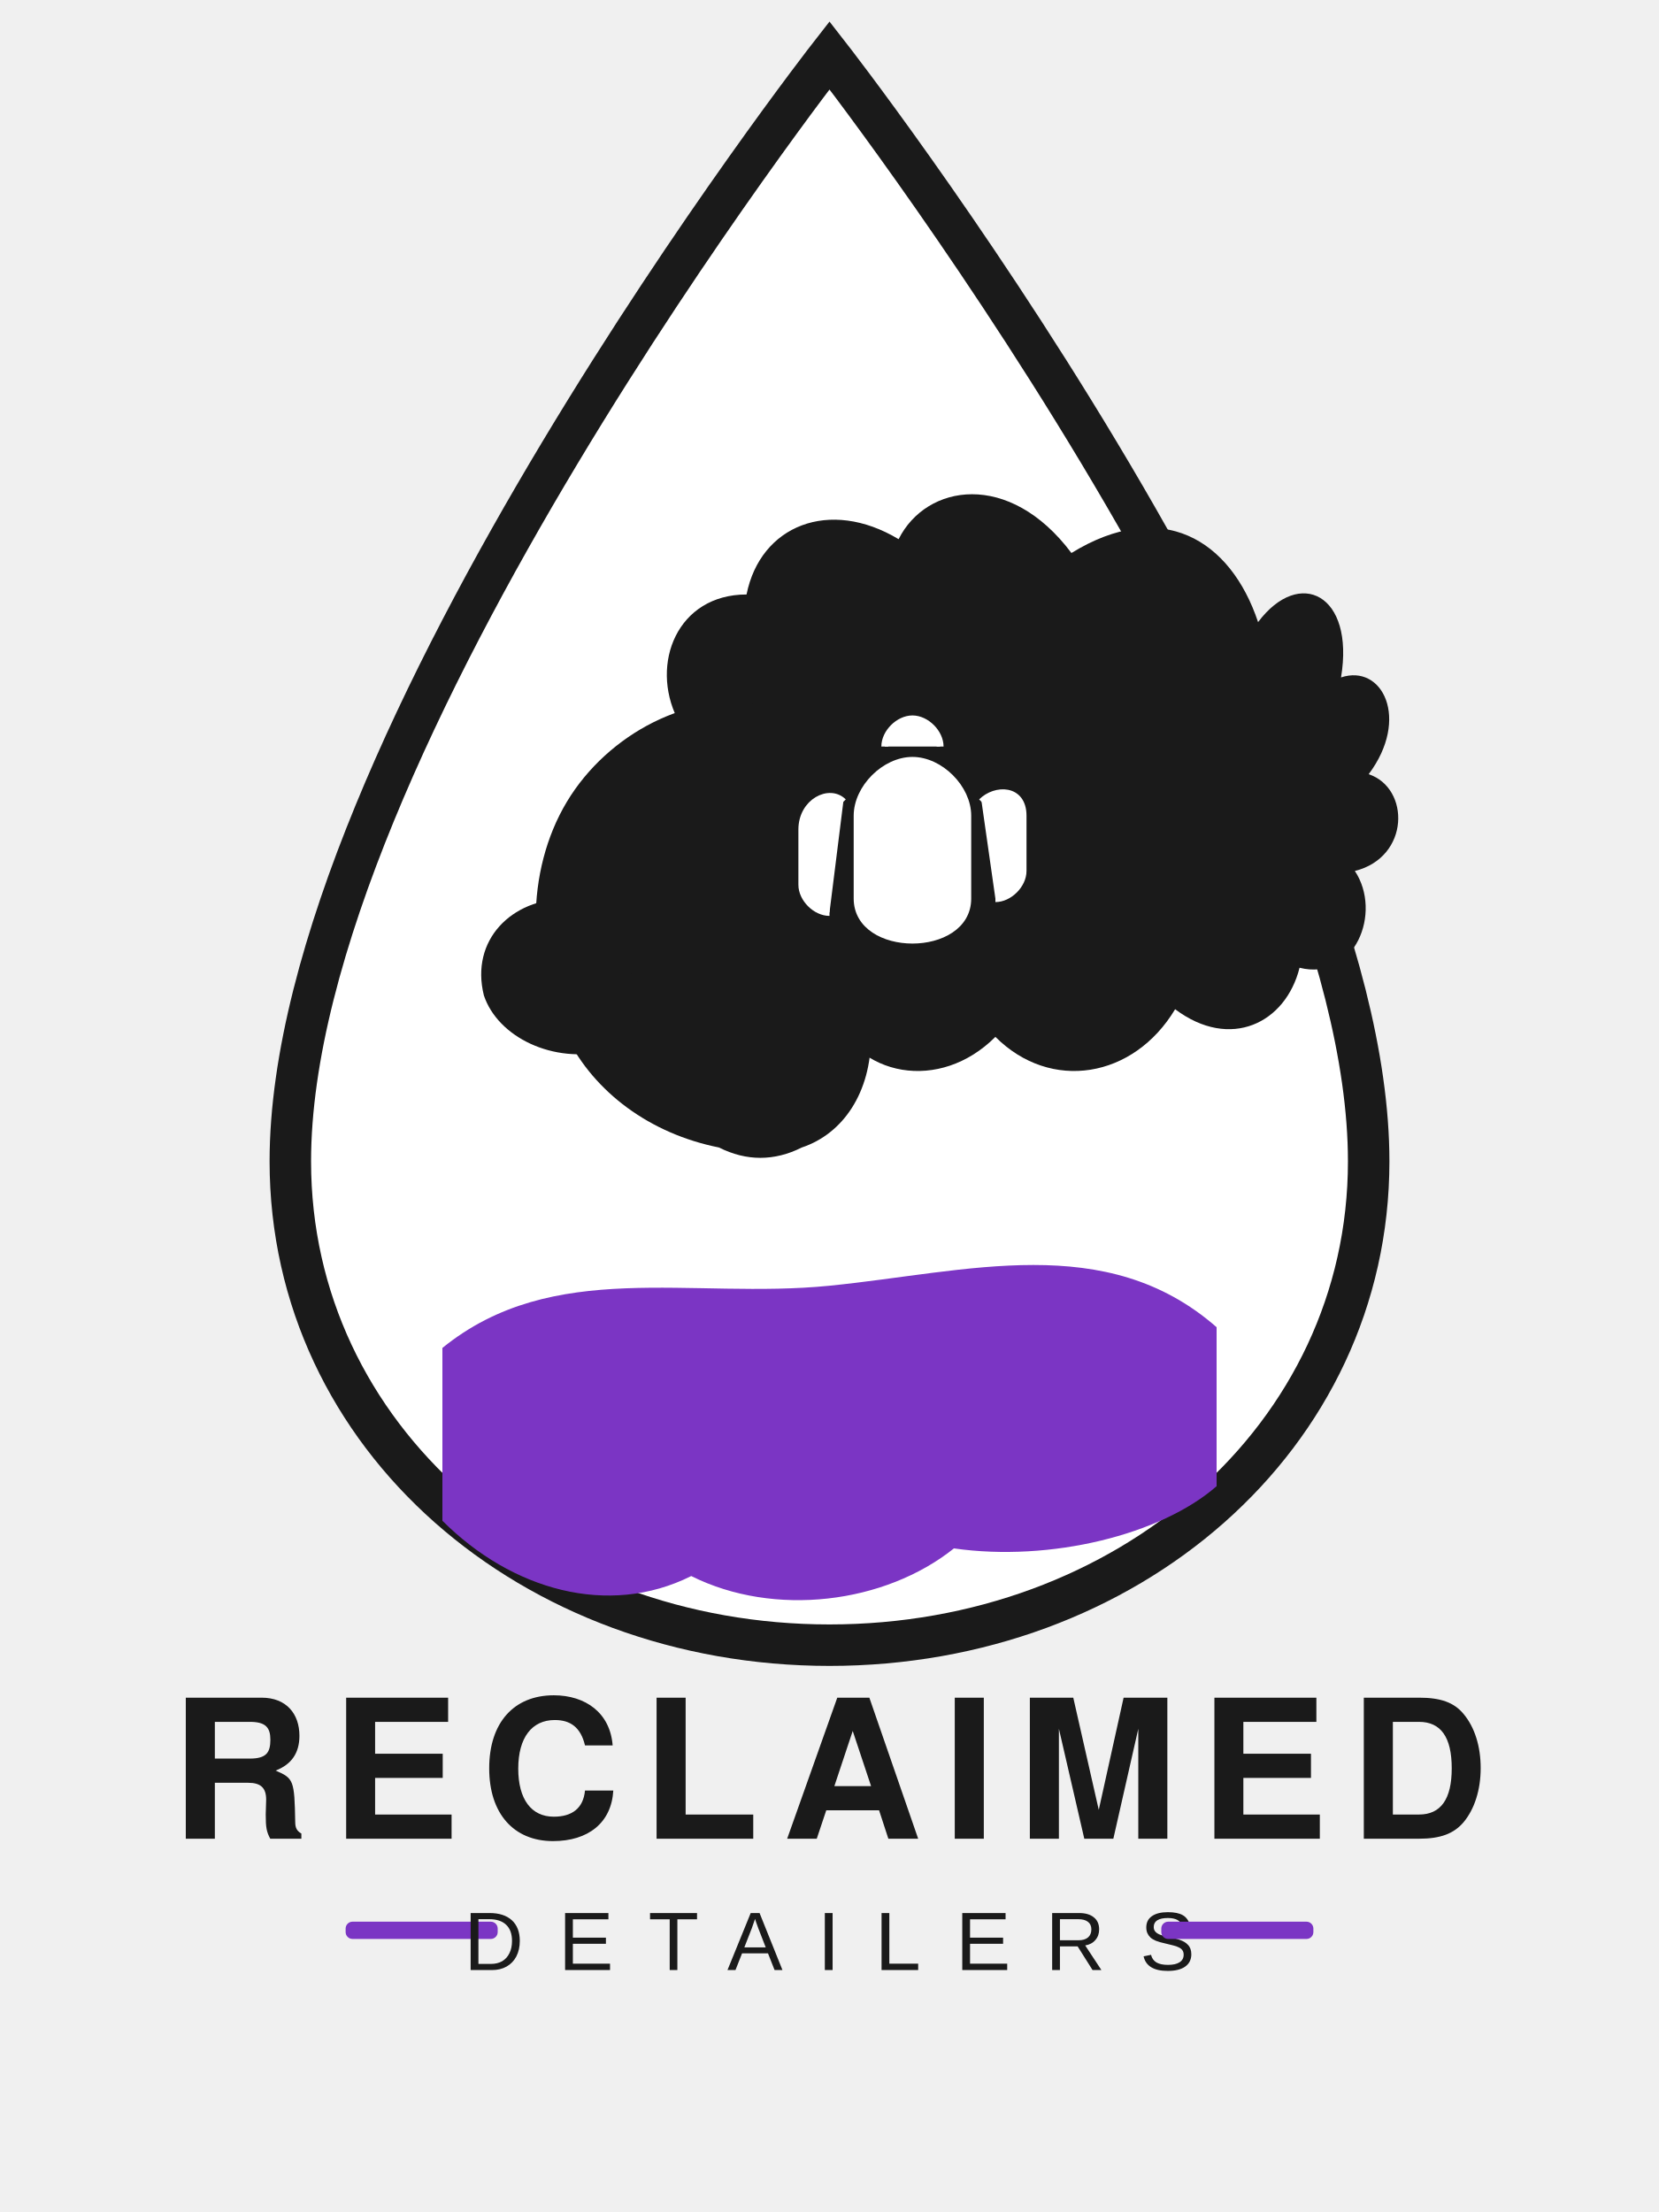
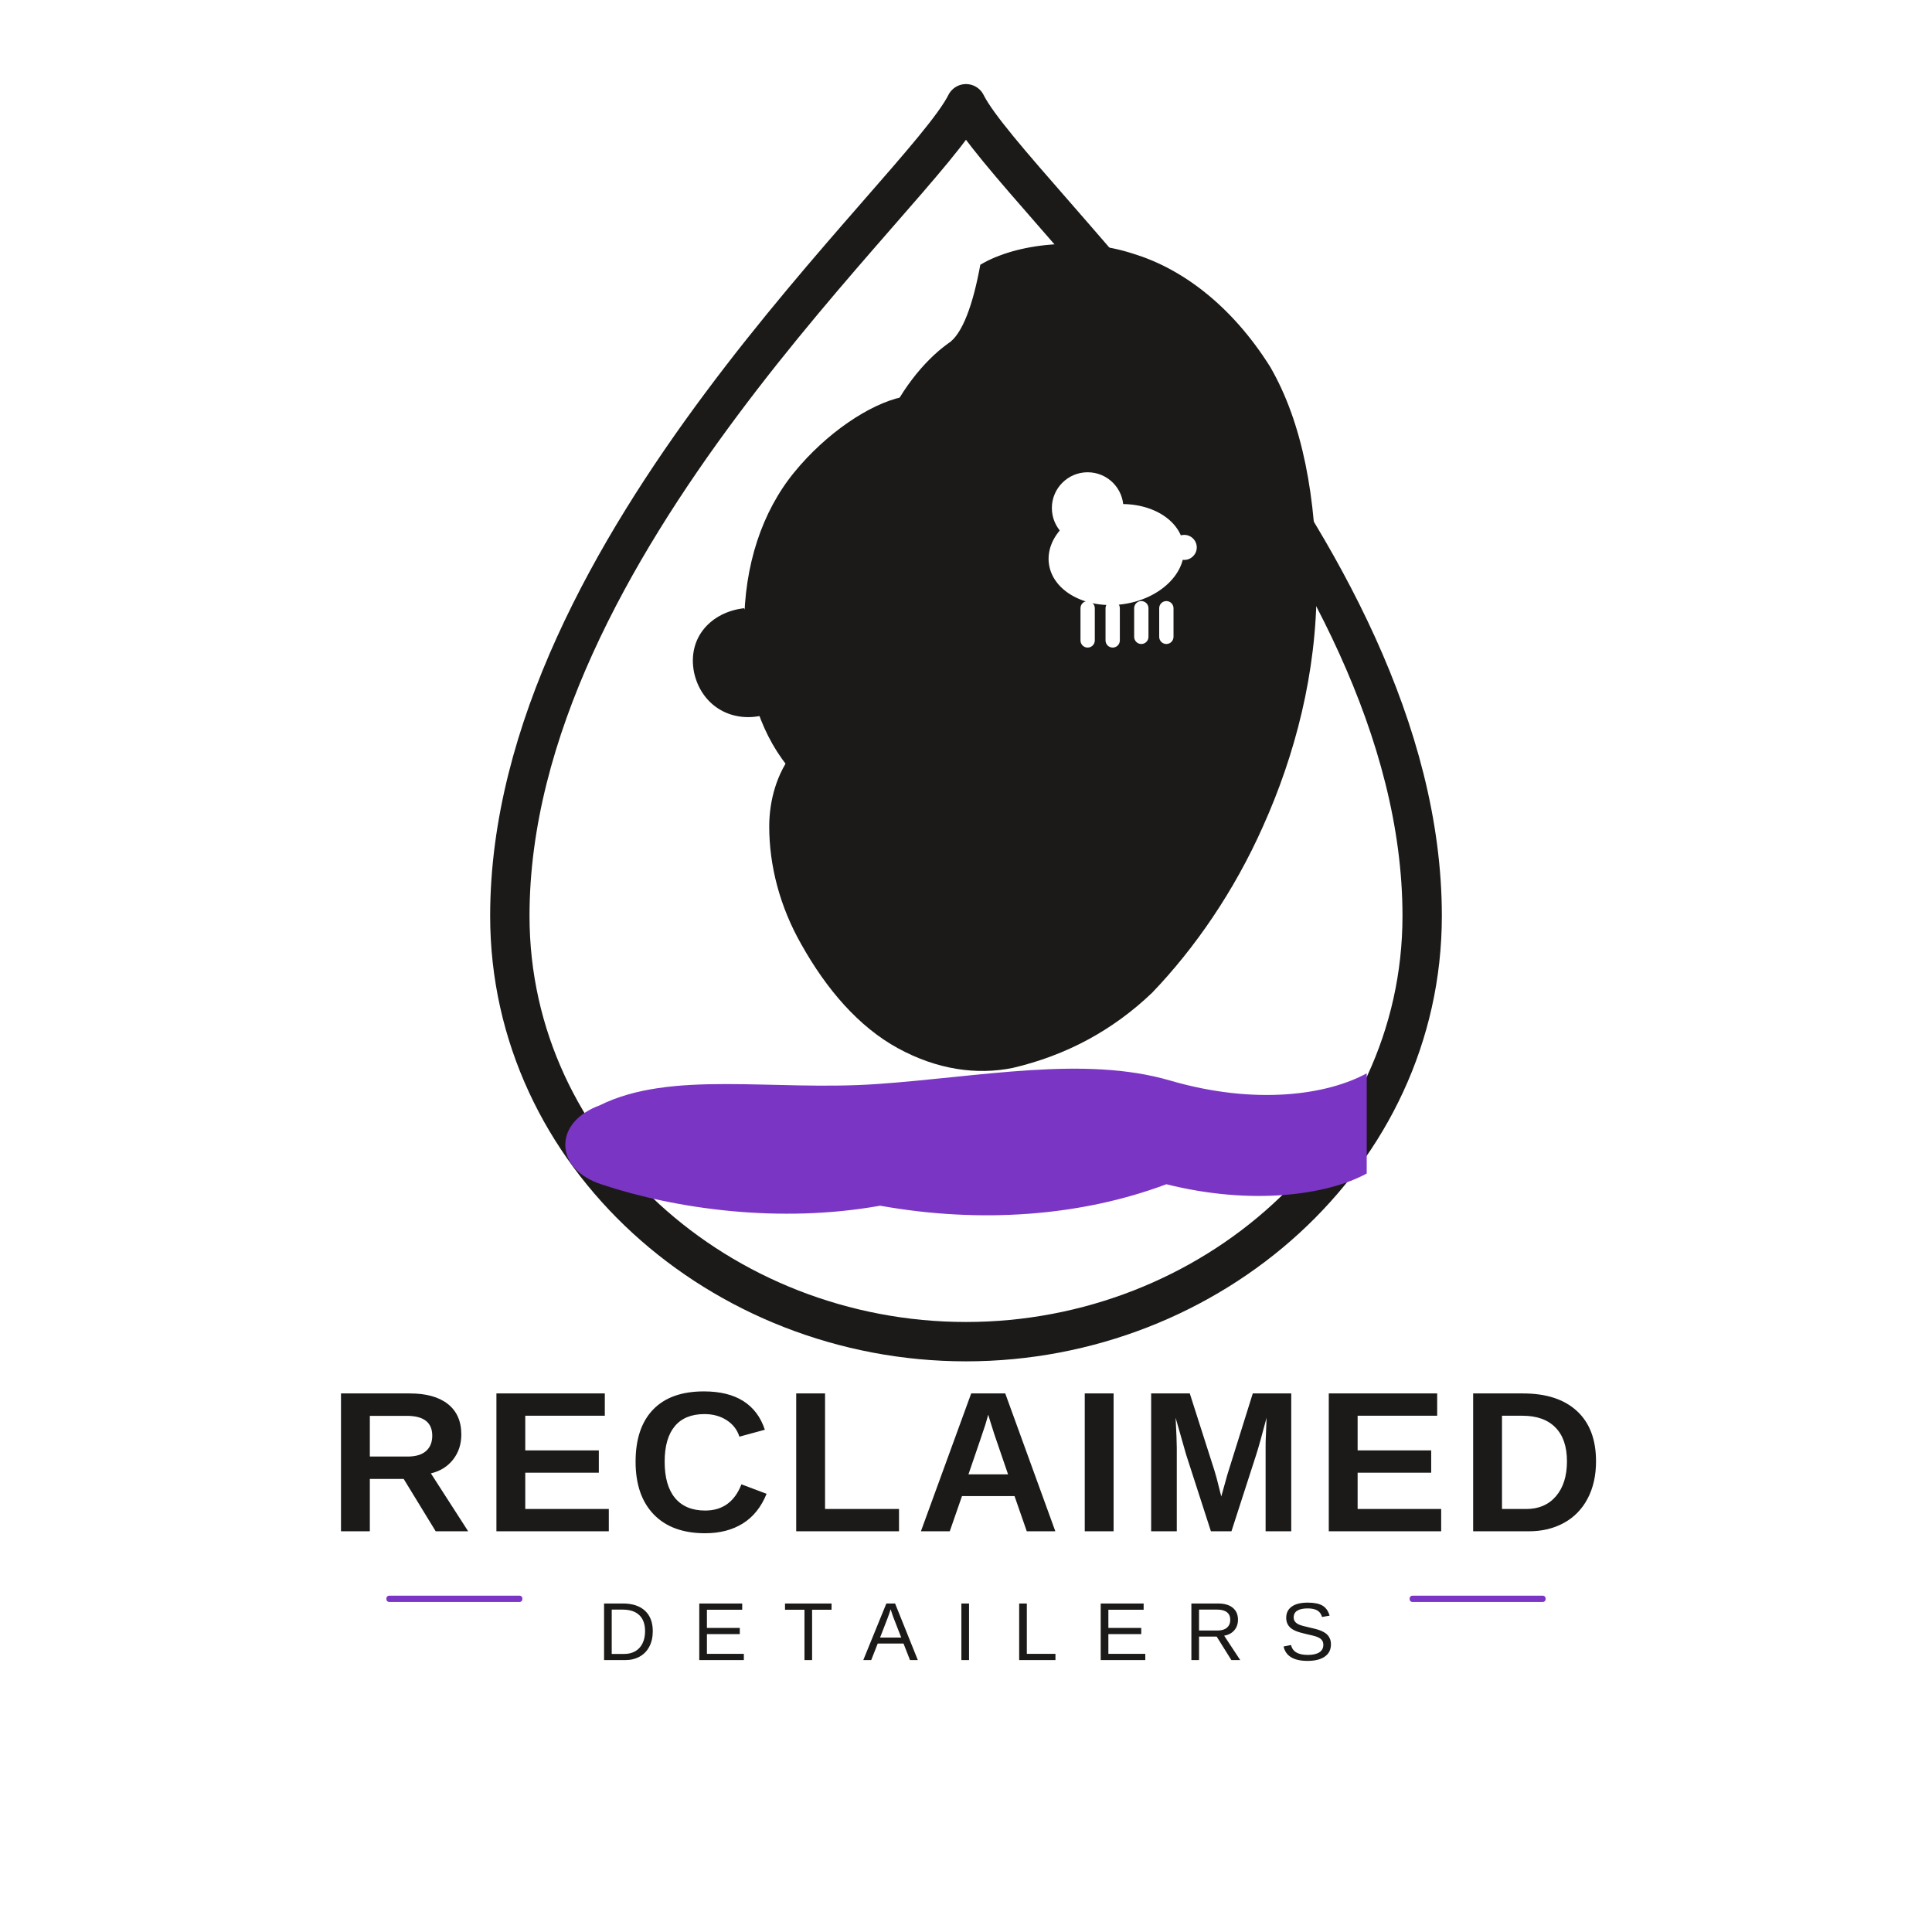
- <svg xmlns="http://www.w3.org/2000/svg" viewBox="0 0 240 320" fill="none">
-   <path d="M120 8 C120 8 42 108 42 168 C42 208 77 238 120 238 C163 238 198 208 198 168 C198 108 120 8 120 8 Z" fill="white" stroke="#1a1a1a" stroke-width="6" />
-   <path d="     M155,80     C168,72 178,78 182,90     C188,82 196,86 194,98     C200,96 204,104 198,112     C204,114 204,124 196,126     C200,132 196,142 188,140     C186,148 178,152 170,146     C164,156 152,158 144,150     C136,158 124,156 120,146     C112,152 102,148 102,138     C94,138 90,128 96,120     C90,116 90,106 98,104     C94,96 98,86 108,86     C110,76 120,72 130,78     C134,70 146,68 155,80 Z   " fill="#1a1a1a" />
-   <path d="     M110,102     C100,100 88,106 82,116     C76,126 76,140 82,150     C86,158 94,164 104,166     C108,168 112,168 116,166     C122,164 126,158 126,150     L126,120     C126,110 118,104 110,102 Z   " fill="#1a1a1a" />
-   <path d="     M82,130 C74,130 68,136 70,144 C72,150 80,154 88,152 C92,150 94,146 92,142 C90,138 86,136 82,130 Z   " fill="#1a1a1a" />
-   <path d="     M140,118     C140,114 136,110 132,110     C128,110 124,114 124,118     L124,130     C124,134 128,136 132,136     C136,136 140,134 140,130 Z     M128,108 C128,106 130,104 132,104 C134,104 136,106 136,108     M142,116 C144,114 148,114 148,118 L148,126 C148,128 146,130 144,130     M122,116 C120,114 116,116 116,120 L116,128 C116,130 118,132 120,132   " fill="white" stroke="white" stroke-width="1" />
-   <path d="     M64,195     C80,182 100,188 120,186     C140,184 160,178 176,192     L176,215     C168,222 152,226 138,224     C128,232 112,234 100,228     C88,234 74,230 64,220 Z   " fill="#7b35c4" />
-   <text x="120" y="266" text-anchor="middle" font-family="'Arial Black', 'Helvetica Neue', sans-serif" font-weight="900" font-size="28" letter-spacing="3" fill="#1a1a1a">RECLAIMED</text>
-   <rect x="50" y="278" width="22" height="2.5" rx="1" fill="#7b35c4" />
-   <text x="120" y="285" text-anchor="middle" font-family="'Arial', 'Helvetica Neue', sans-serif" font-weight="400" font-size="12" letter-spacing="5" fill="#1a1a1a">DETAILERS</text>
-   <rect x="168" y="278" width="22" height="2.5" rx="1" fill="#7b35c4" />
+ <svg xmlns="http://www.w3.org/2000/svg" viewBox="0 0 1080 1080">
+   <rect width="1080" height="1080" fill="#ffffff" />
+   <path d="M540,58 C515,108 285,305 285,512 C285,646 403,750 540,750 C677,750 795,646 795,512 C795,305 565,108 540,58 Z" fill="#ffffff" stroke="#1c1a18" stroke-width="22" stroke-linejoin="round" />
+   <path d="     M 548,148     C 568,136 604,132 634,142     C 660,150 688,170 710,205     C 728,236 736,278 736,328     C 736,376 724,422 706,462     C 690,498 668,530 644,555     C 622,576 596,590 566,597     C 546,601 524,598 502,586     C 480,574 462,553 448,528     C 436,507 430,484 430,462     C 430,448 434,432 444,420     C 452,410 462,403 472,396     C 482,389 490,378 492,362     C 494,346 488,325 486,304     C 484,283 486,260 494,240     C 502,220 516,202 530,192     C 538,187 544,170 548,148 Z   " fill="#1c1a18" />
+   <path d="     M 504,222     C 486,226 462,242 444,264     C 426,286 416,316 416,350     C 416,380 424,408 440,428     C 452,443 468,452 486,456     C 494,458 500,456 506,450     C 512,444 516,434 516,422     L 516,275     C 516,258 510,243 504,222 Z   " fill="#1c1a18" />
+   <path d="     M 416,340     C 398,342 384,356 388,376     C 392,394 408,404 426,400     C 434,398 440,390 436,380     C 432,370 424,356 416,340 Z   " fill="#1c1a18" />
+   <ellipse cx="624" cy="310" rx="38" ry="28" fill="#ffffff" transform="rotate(-8,624,310)" />
+   <circle cx="608" cy="284" r="20" fill="#ffffff" />
+   <rect x="604" y="336" width="8" height="26" rx="4" fill="#ffffff" />
+   <rect x="618" y="336" width="8" height="26" rx="4" fill="#ffffff" />
+   <rect x="634" y="336" width="8" height="24" rx="4" fill="#ffffff" />
+   <rect x="648" y="336" width="8" height="24" rx="4" fill="#ffffff" />
+   <circle cx="662" cy="306" r="7" fill="#ffffff" />
+   <path d="     M 335,618     C 375,598 432,610 490,606     C 548,602 606,590 654,604     C 702,618 742,612 764,600     L 764,656     C 742,668 700,674 652,662     C 604,680 548,684 492,674     C 436,684 378,676 336,662     C 324,658 316,650 316,640     C 316,630 324,622 335,618 Z   " fill="#7b35c4" />
+   <text x="540" y="856" text-anchor="middle" font-family="'Arial Black', 'Helvetica Neue', Arial, sans-serif" font-weight="900" font-size="112" letter-spacing="6" fill="#1c1a18">RECLAIMED</text>
+   <rect x="216" y="892" width="76" height="3.5" rx="1.5" fill="#7b35c4" />
+   <rect x="788" y="892" width="76" height="3.5" rx="1.5" fill="#7b35c4" />
+   <text x="540" y="928" text-anchor="middle" font-family="'Arial', 'Helvetica Neue', Arial, sans-serif" font-weight="400" font-size="46" letter-spacing="20" fill="#1c1a18">DETAILERS</text>
</svg>
